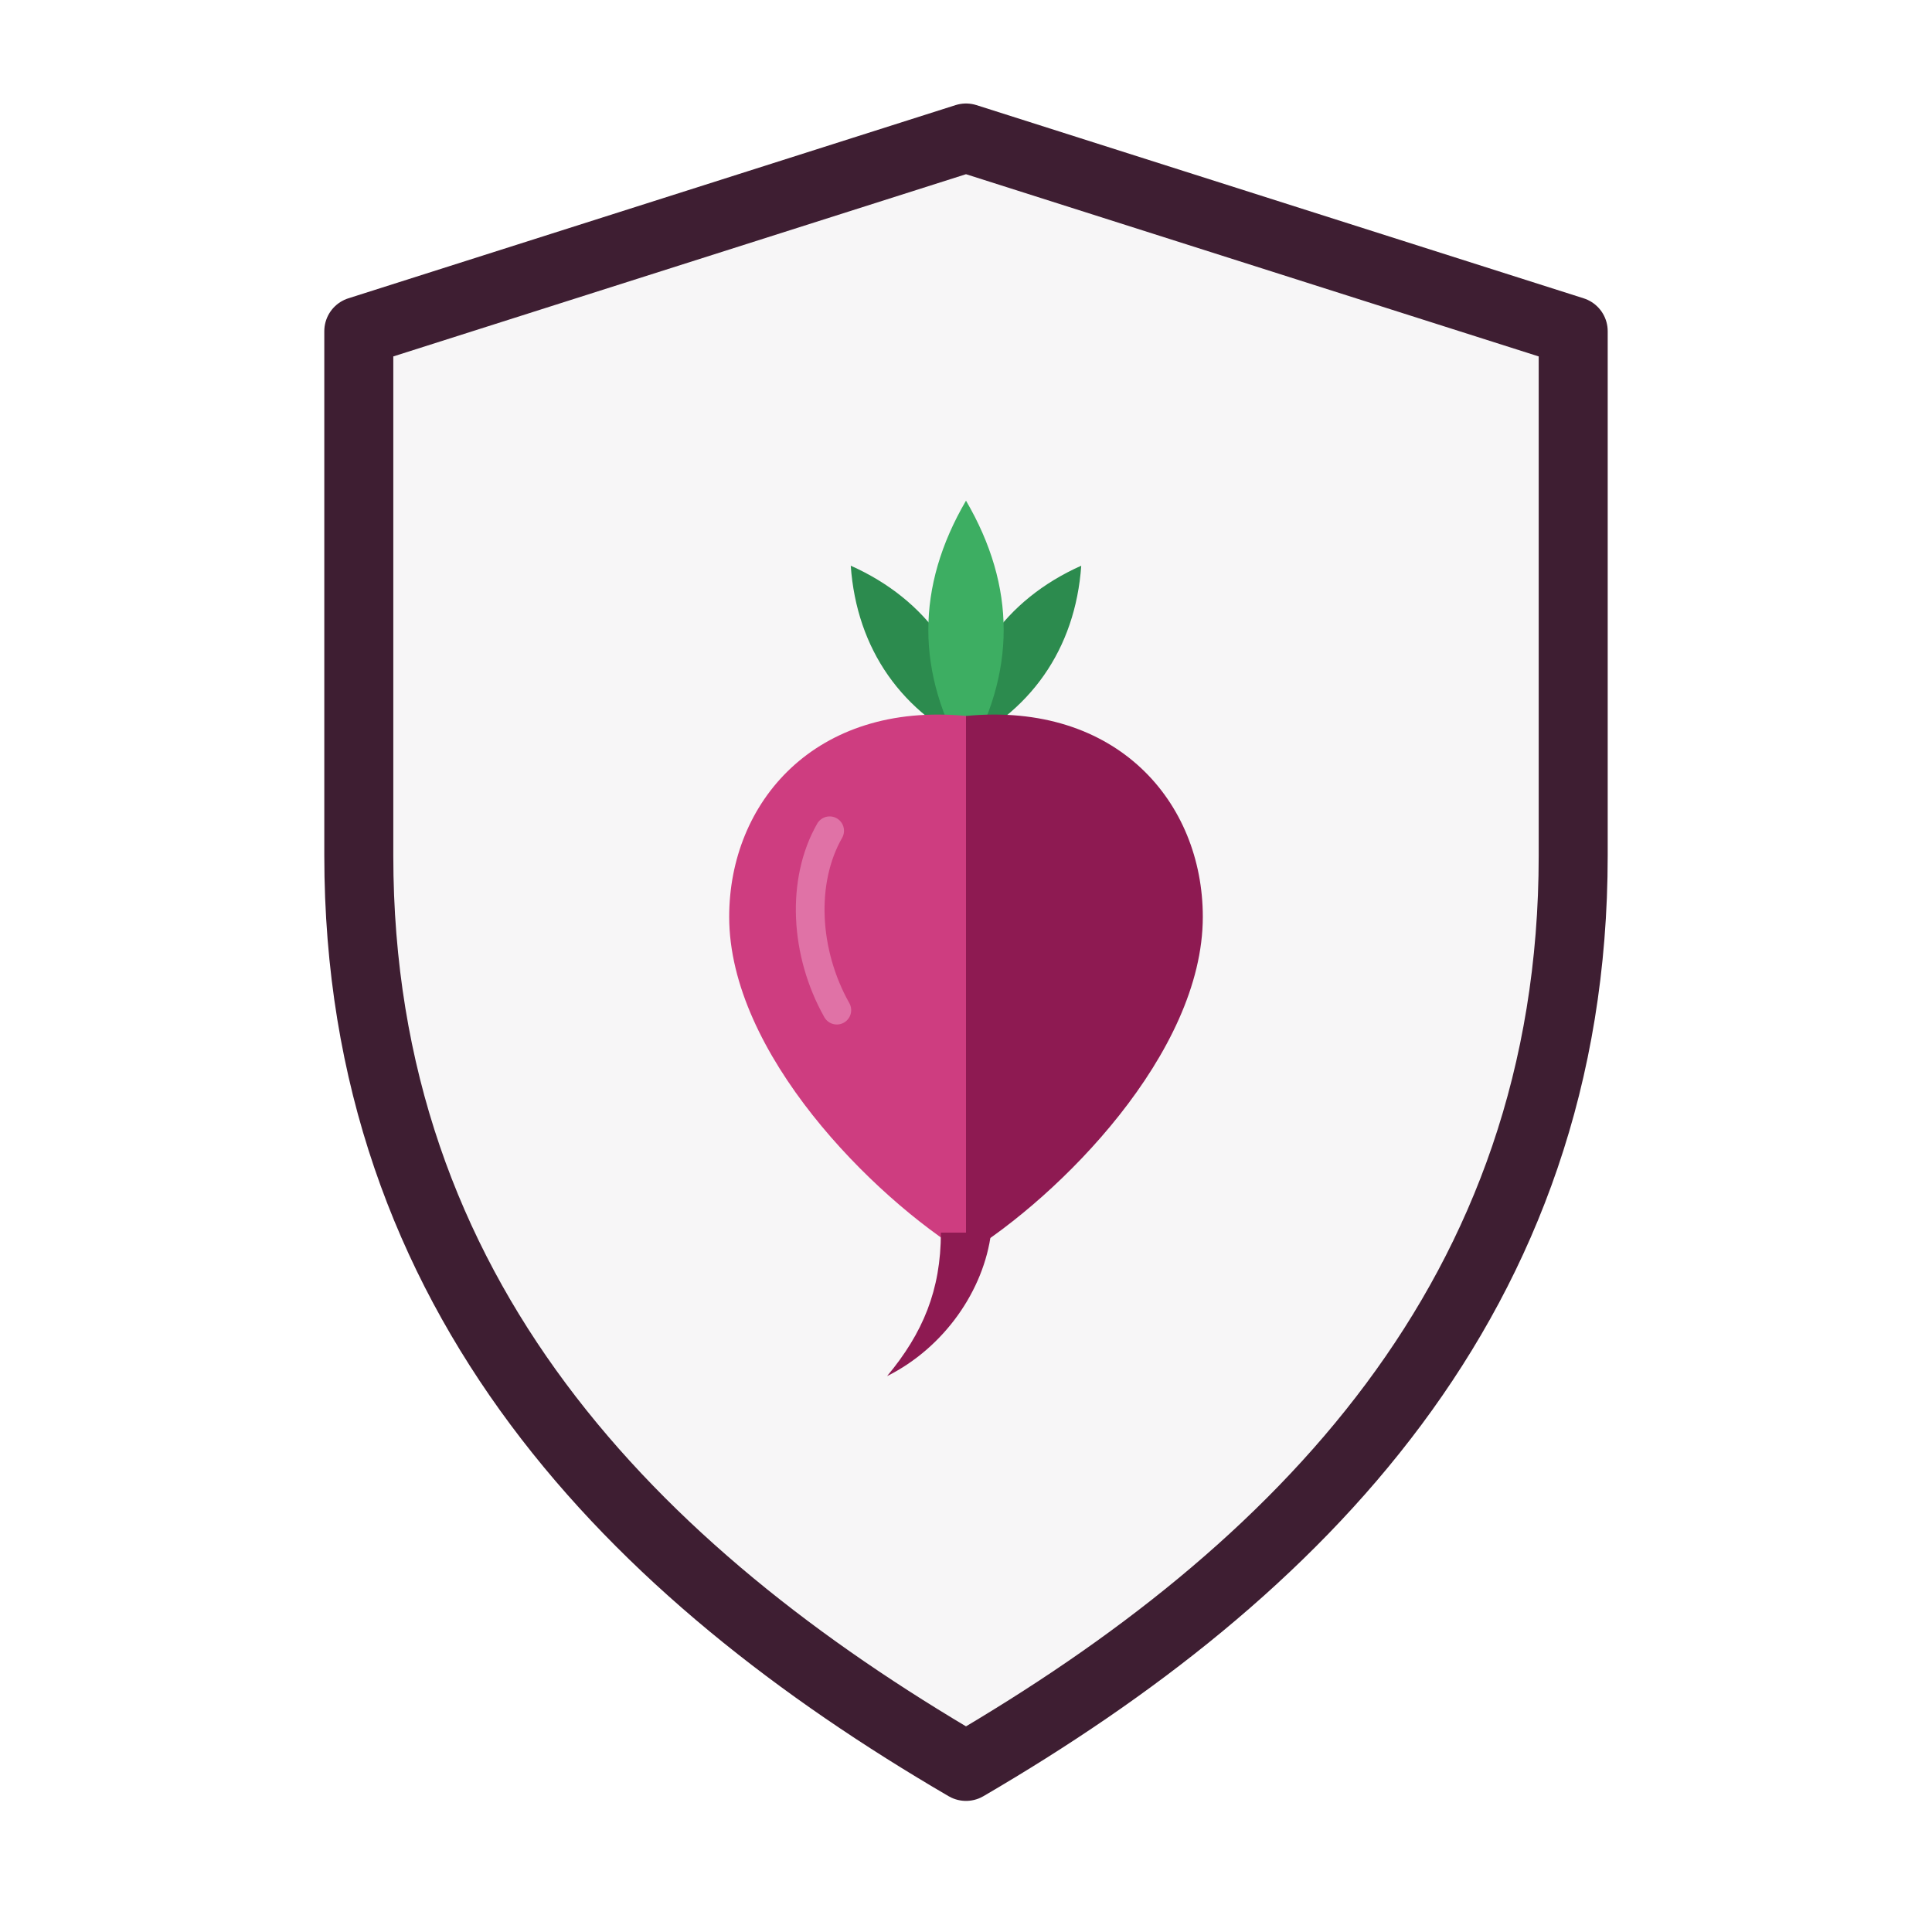
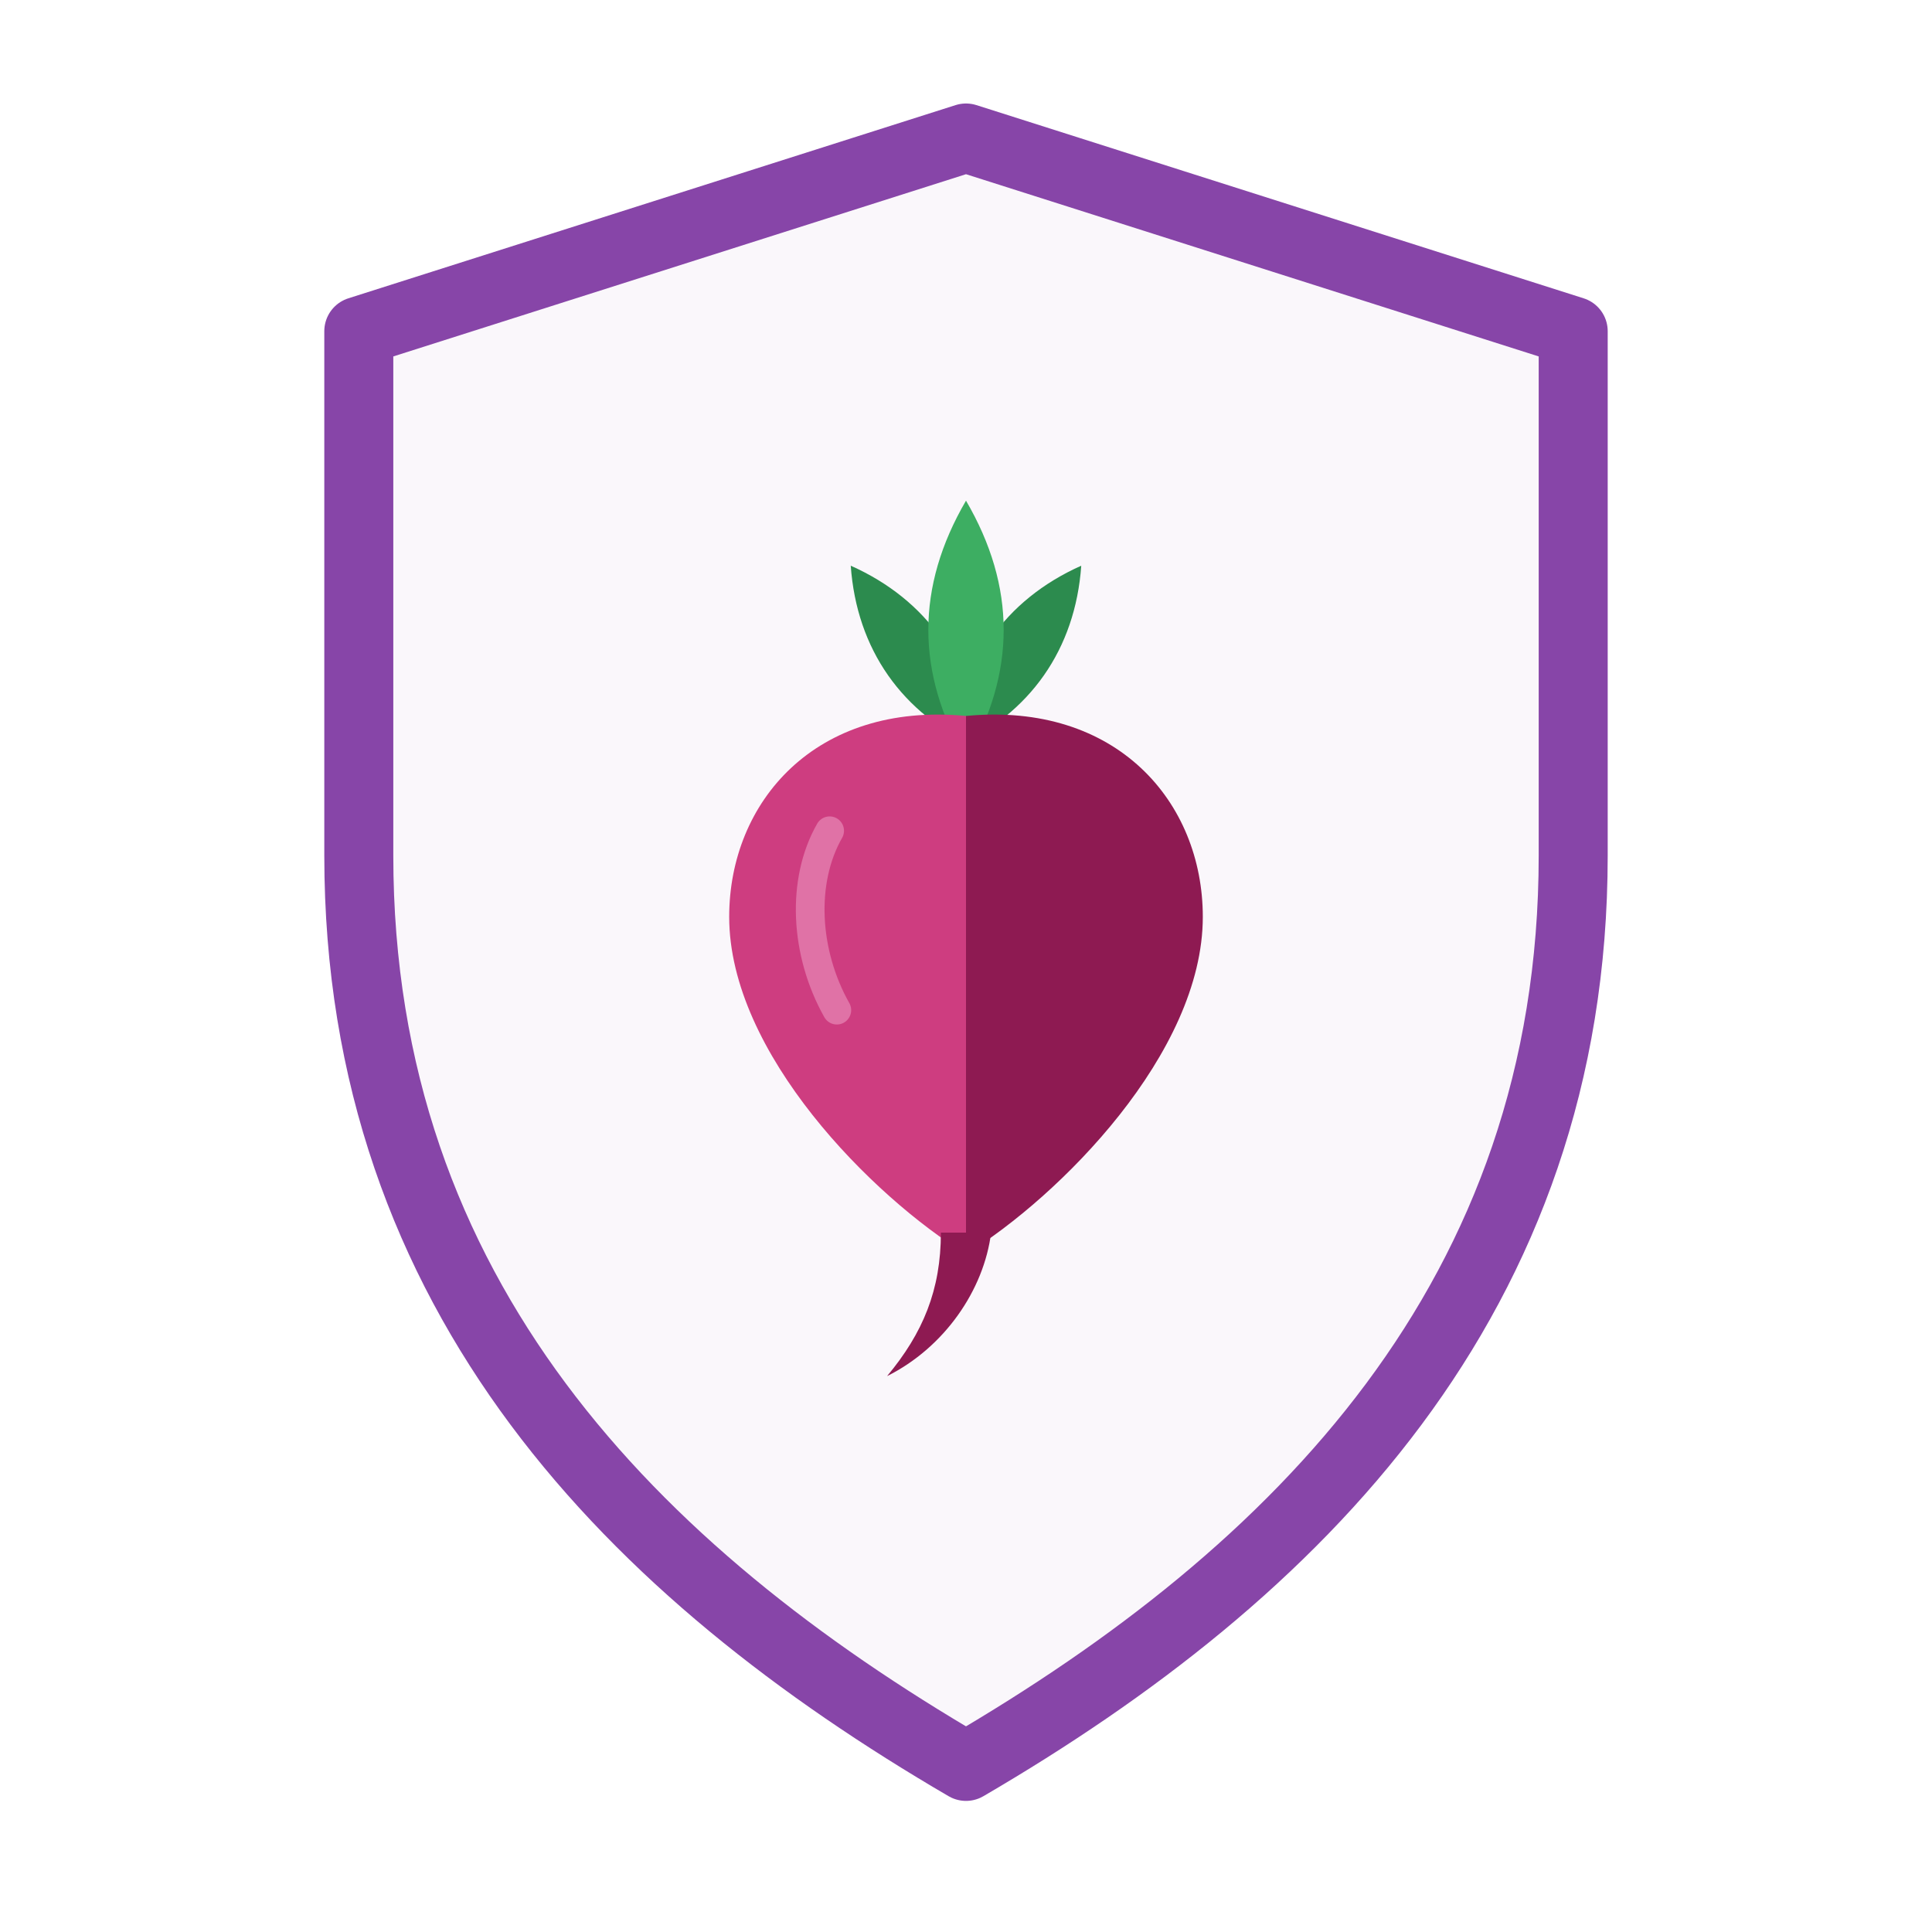
<svg xmlns="http://www.w3.org/2000/svg" viewBox="0 0 140 140" width="140" height="140" fill="none">
-   <path d="M70,10 L114,24 V62 C114,94 94,114 70,128 C46,114 26,94 26,62 V24 Z" fill="rgba(62,30,50,0.04)" stroke="#3E1E32" stroke-width="5" stroke-linejoin="round" />
+   <path d="M70,10 L114,24 V62 C114,94 94,114 70,128 C46,114 26,94 26,62 V24 Z" fill="rgba(135,69,168,0.04)" stroke="#8745A8" stroke-width="5" stroke-linejoin="round" />
  <g transform="translate(70,68) scale(0.52) translate(-50,-63)">
    <g transform="translate(50,34)">
      <g transform="rotate(-35)">
        <path d="M0,3 C-6,-7 -6,-18 0,-28 C6,-18 6,-7 0,3 Z" fill="#2C8B4E" />
      </g>
      <g transform="rotate(35)">
        <path d="M0,3 C-6,-7 -6,-18 0,-28 C6,-18 6,-7 0,3 Z" fill="#2C8B4E" />
      </g>
      <path d="M0,4 C-7,-8 -7,-20 0,-32 C7,-20 7,-8 0,4 Z" fill="#3DAE62" />
    </g>
    <path d="M50,32 C29,30 17,44 17,60 C17,79 37,99 50,107 Z" fill="#CE3D80" />
    <path d="M50,32 C71,30 83,44 83,60 C83,79 63,99 50,107 Z" fill="#8E1A52" />
    <path d="M31,48 C27,55 27.5,65 32,73" stroke="#EE9CC4" stroke-width="4" stroke-linecap="round" fill="none" opacity="0.55" />
    <path d="M46.5,104 C46.5,112 44,118 39,124 C47,120 52.5,112 53.5,104 Z" fill="#8E1A52" />
  </g>
</svg>
